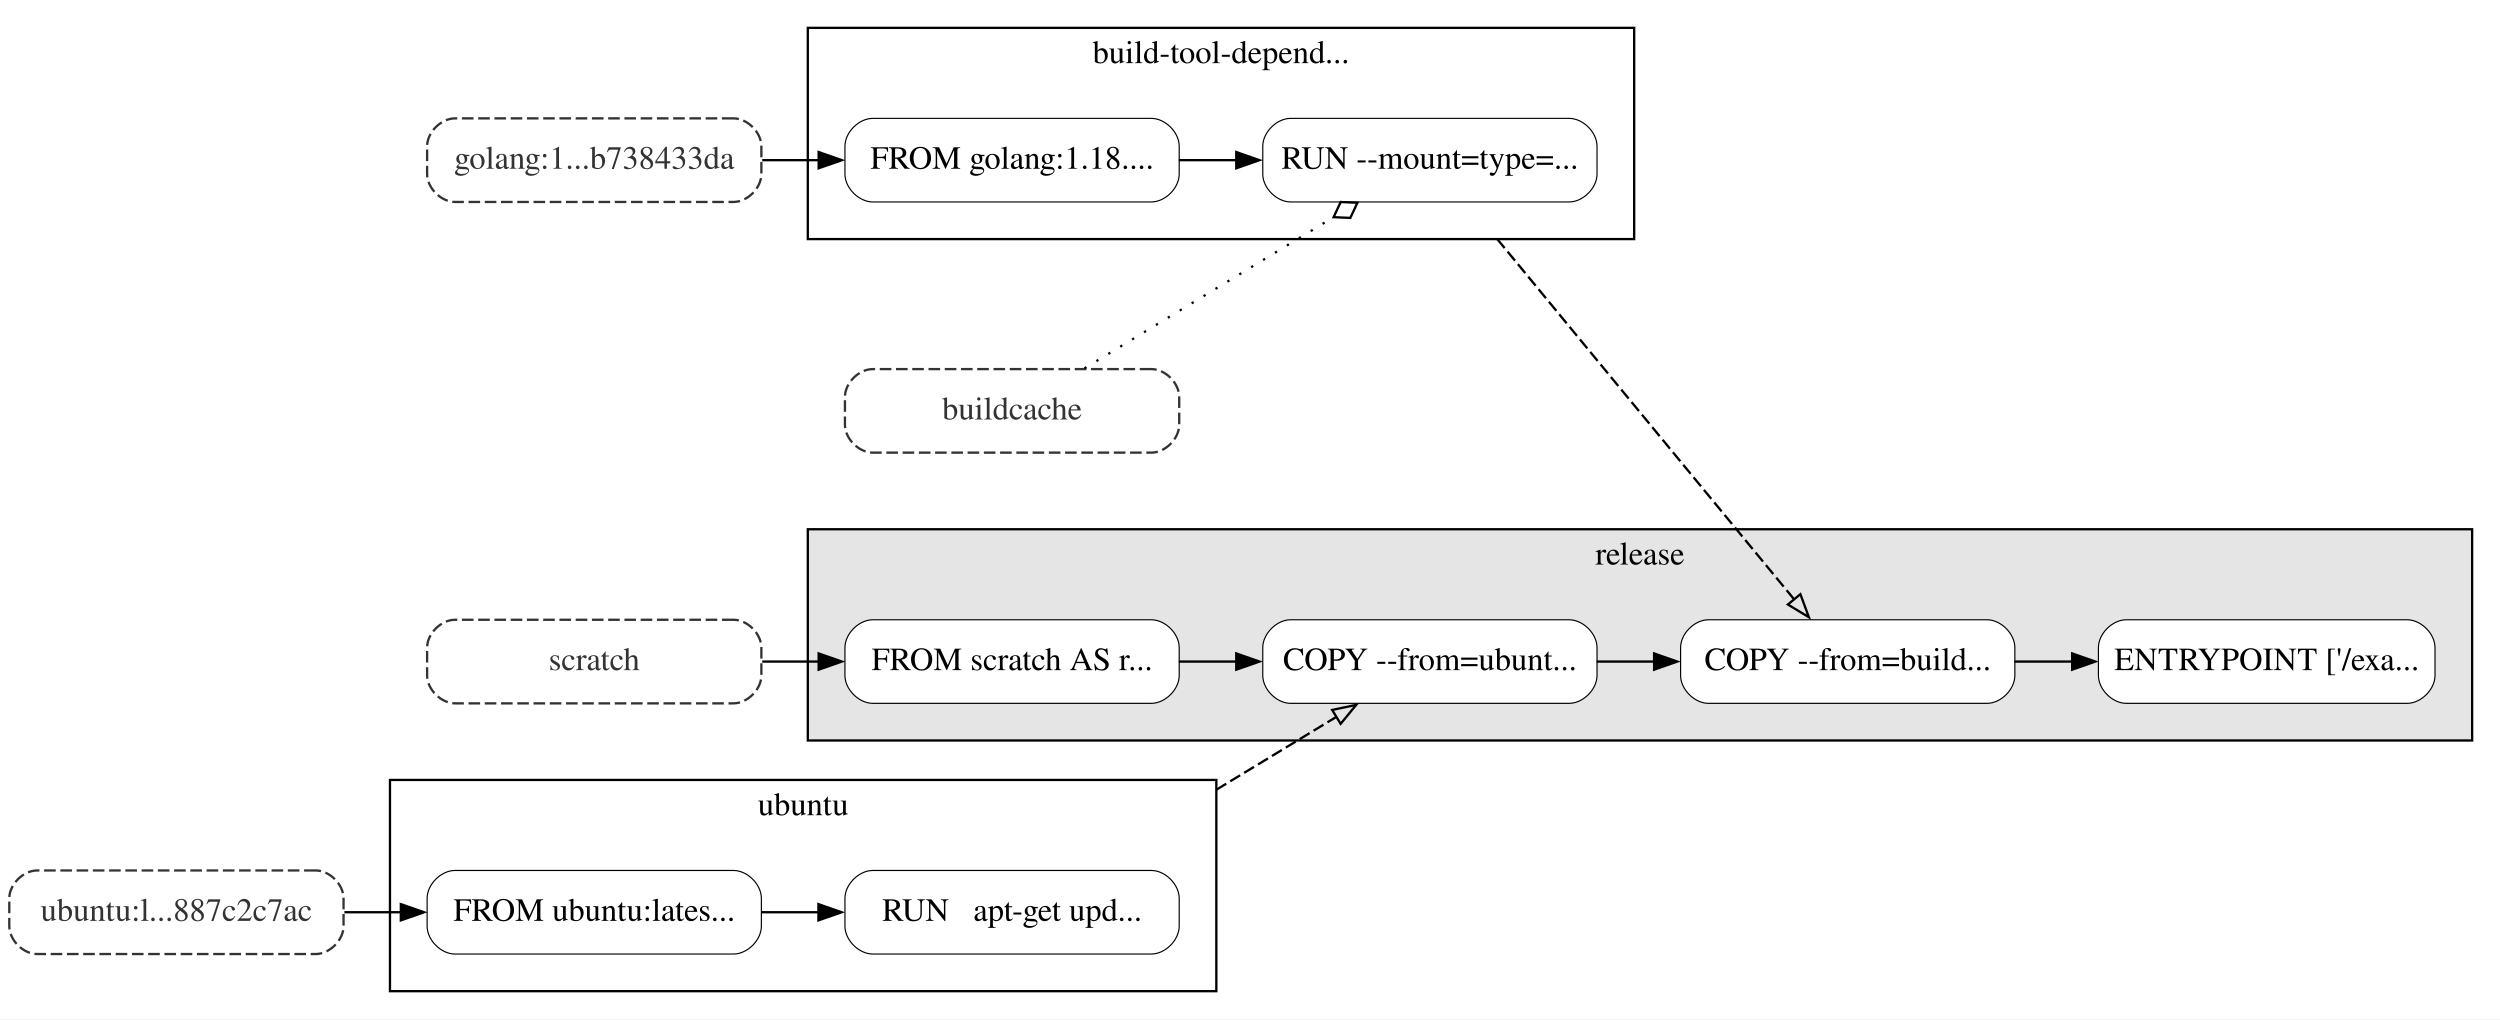
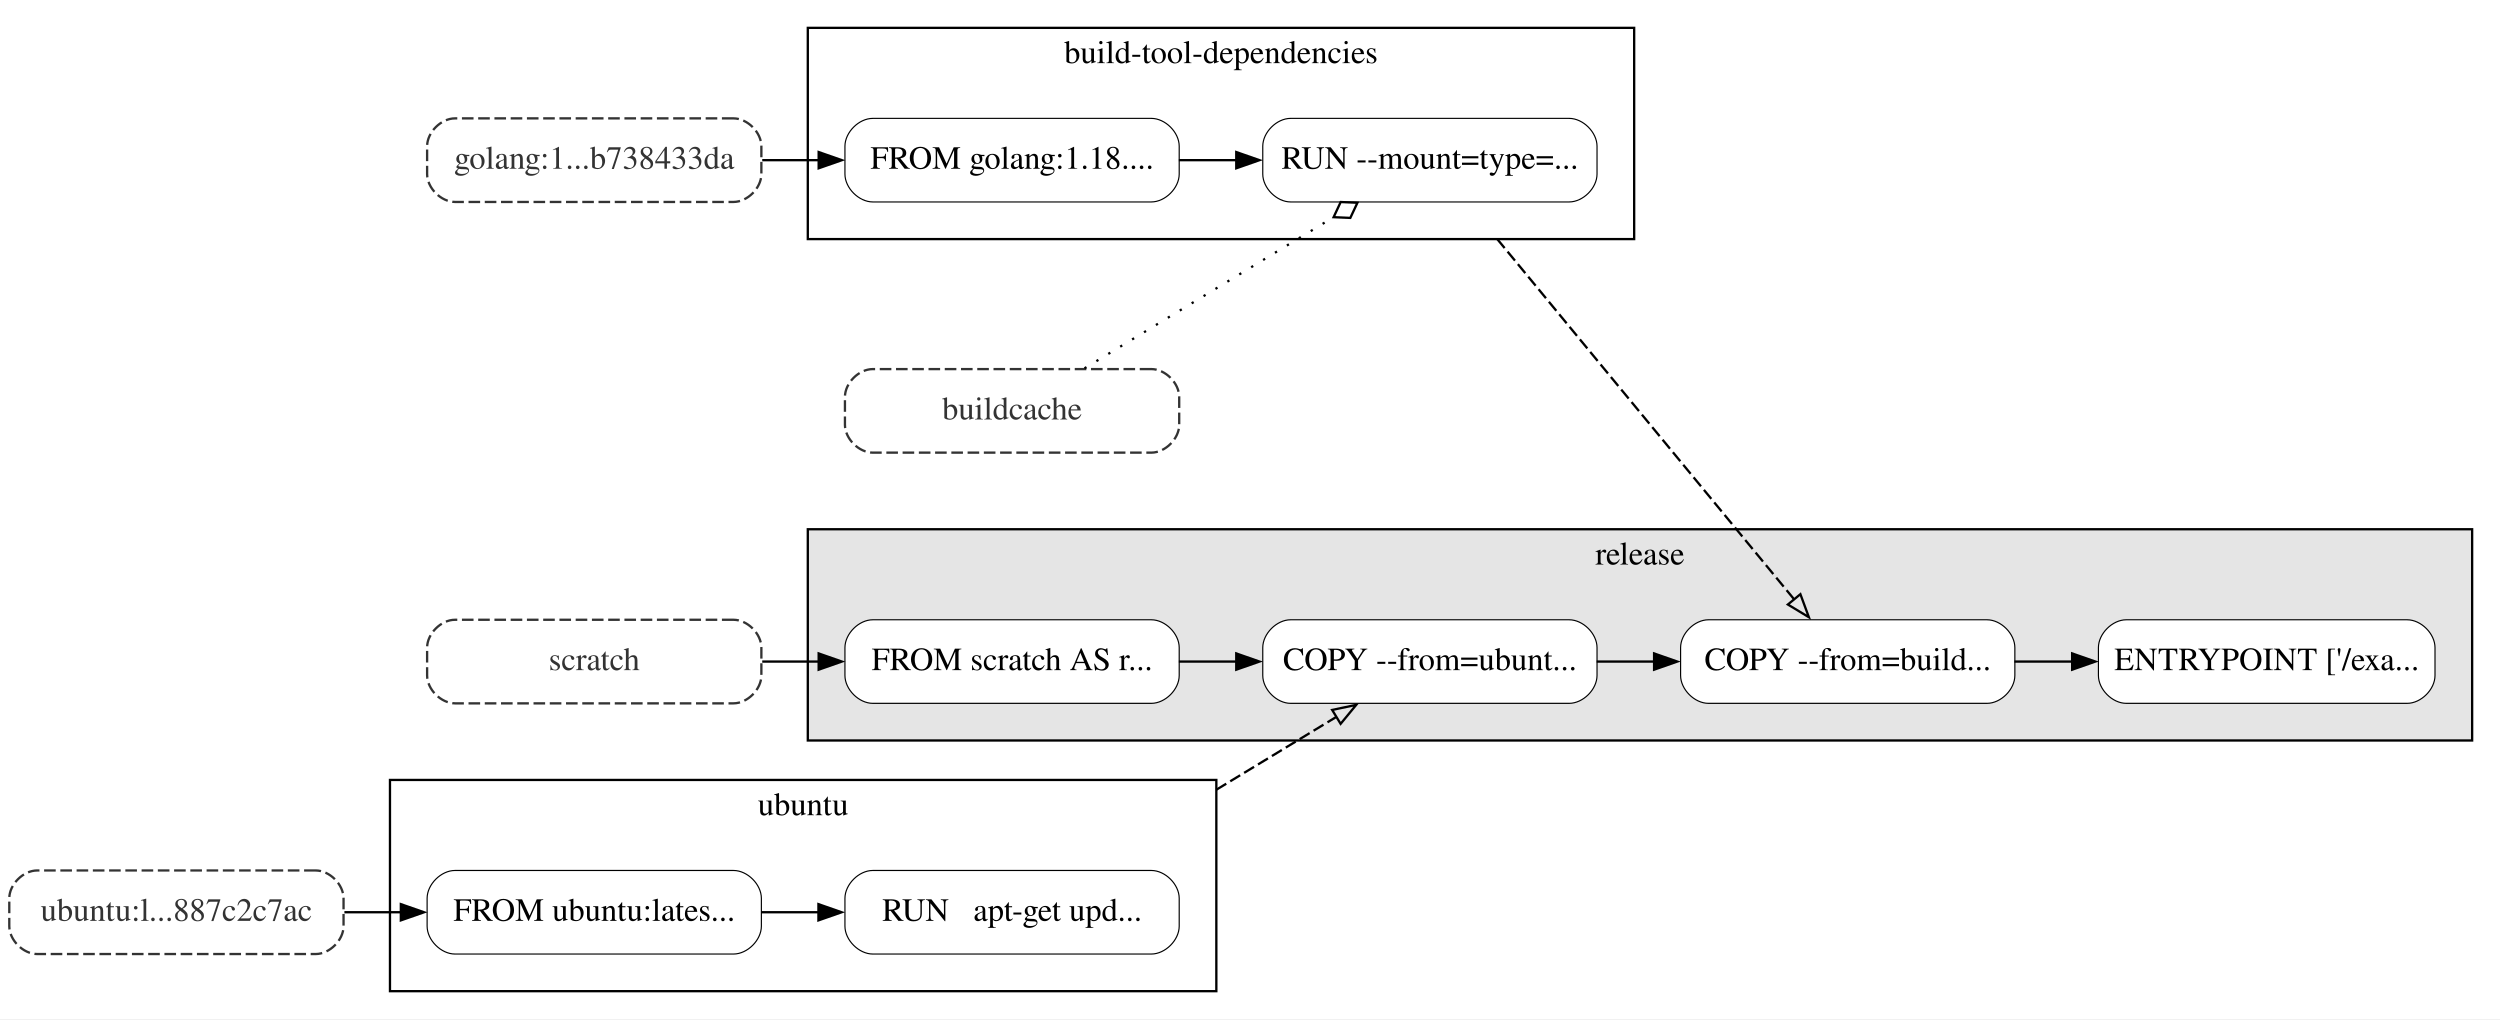
<svg xmlns="http://www.w3.org/2000/svg" width="1077pt" height="439pt" viewBox="0.00 0.00 1077.00 439.00">
  <g id="graph0" class="graph" transform="scale(1 1) rotate(0) translate(4 435)">
    <polygon fill="white" stroke="none" points="-4,4 -4,-435 1073,-435 1073,4 -4,4" />
    <g id="clust1" class="cluster">
      <polygon fill="none" stroke="black" points="164,-8 164,-99 520,-99 520,-8 164,-8" />
      <text text-anchor="middle" x="342" y="-83.8" font-family="Times,serif" font-size="14.00">ubuntu</text>
    </g>
    <g id="clust2" class="cluster">
      <polygon fill="none" stroke="black" points="344,-332 344,-423 700,-423 700,-332 344,-332" />
-       <text text-anchor="middle" x="522" y="-407.8" font-family="Times,serif" font-size="14.00">build-tool-depend...</text>
+       <text text-anchor="middle" x="522" y="-407.8" font-family="Times,serif" font-size="14.00">build-tool-dependencies</text>
    </g>
    <g id="clust3" class="cluster">
      <polygon fill="#e5e5e5" stroke="black" points="344,-116 344,-207 1061,-207 1061,-116 344,-116" />
      <text text-anchor="middle" x="702.5" y="-191.8" font-family="Times,serif" font-size="14.00">release</text>
    </g>
    <g id="node1" class="node">
      <path fill="white" stroke="black" stroke-width="0.5" d="M312,-60C312,-60 192,-60 192,-60 186,-60 180,-54 180,-48 180,-48 180,-36 180,-36 180,-30 186,-24 192,-24 192,-24 312,-24 312,-24 318,-24 324,-30 324,-36 324,-36 324,-48 324,-48 324,-54 318,-60 312,-60" />
      <text text-anchor="middle" x="252" y="-38.3" font-family="Times,serif" font-size="14.00">FROM ubuntu:lates...</text>
    </g>
    <g id="node2" class="node">
      <path fill="white" stroke="black" stroke-width="0.5" d="M492,-60C492,-60 372,-60 372,-60 366,-60 360,-54 360,-48 360,-48 360,-36 360,-36 360,-30 366,-24 372,-24 372,-24 492,-24 492,-24 498,-24 504,-30 504,-36 504,-36 504,-48 504,-48 504,-54 498,-60 492,-60" />
      <text text-anchor="middle" x="432" y="-38.3" font-family="Times,serif" font-size="14.00">RUN   apt-get upd...</text>
    </g>
    <g id="edge1" class="edge">
      <path fill="none" stroke="black" d="M323.86,-42C332.06,-42 340.47,-42 348.81,-42" />
      <polygon fill="black" stroke="black" points="348.58,-45.5 358.58,-42 348.58,-38.5 348.58,-45.5" />
    </g>
    <g id="node9" class="node">
      <path fill="white" stroke="black" stroke-width="0.5" d="M672,-168C672,-168 552,-168 552,-168 546,-168 540,-162 540,-156 540,-156 540,-144 540,-144 540,-138 546,-132 552,-132 552,-132 672,-132 672,-132 678,-132 684,-138 684,-144 684,-144 684,-156 684,-156 684,-162 678,-168 672,-168" />
      <text text-anchor="middle" x="612" y="-146.3" font-family="Times,serif" font-size="14.00">COPY --from=ubunt...</text>
    </g>
    <g id="edge10" class="edge">
      <path fill="none" stroke="black" stroke-dasharray="5,2" d="M520,-94.79C538.16,-105.8 556.43,-116.89 571.78,-126.21" />
      <polygon fill="none" stroke="black" points="569.9,-129.16 580.27,-131.35 573.54,-123.17 569.9,-129.16" />
    </g>
    <g id="node3" class="node">
      <path fill="none" stroke="#333333" stroke-dasharray="5,2" d="M132,-60C132,-60 12,-60 12,-60 6,-60 0,-54 0,-48 0,-48 0,-36 0,-36 0,-30 6,-24 12,-24 12,-24 132,-24 132,-24 138,-24 144,-30 144,-36 144,-36 144,-48 144,-48 144,-54 138,-60 132,-60" />
      <text text-anchor="middle" x="72" y="-38.3" font-family="Times,serif" font-size="14.00" fill="#333333">ubuntu:l...887c2c7ac</text>
    </g>
    <g id="edge2" class="edge">
      <path fill="none" stroke="black" d="M144.37,-42C152.39,-42 160.61,-42 168.76,-42" />
      <polygon fill="black" stroke="black" points="168.68,-45.5 178.68,-42 168.68,-38.5 168.68,-45.5" />
    </g>
    <g id="node4" class="node">
      <path fill="white" stroke="black" stroke-width="0.5" d="M492,-384C492,-384 372,-384 372,-384 366,-384 360,-378 360,-372 360,-372 360,-360 360,-360 360,-354 366,-348 372,-348 372,-348 492,-348 492,-348 498,-348 504,-354 504,-360 504,-360 504,-372 504,-372 504,-378 498,-384 492,-384" />
      <text text-anchor="middle" x="432" y="-362.3" font-family="Times,serif" font-size="14.00">FROM golang:1.18....</text>
    </g>
    <g id="node5" class="node">
      <path fill="white" stroke="black" stroke-width="0.5" d="M672,-384C672,-384 552,-384 552,-384 546,-384 540,-378 540,-372 540,-372 540,-360 540,-360 540,-354 546,-348 552,-348 552,-348 672,-348 672,-348 678,-348 684,-354 684,-360 684,-360 684,-372 684,-372 684,-378 678,-384 672,-384" />
      <text text-anchor="middle" x="612" y="-362.3" font-family="Times,serif" font-size="14.00">RUN --mount=type=...</text>
    </g>
    <g id="edge3" class="edge">
      <path fill="none" stroke="black" d="M503.86,-366C512.06,-366 520.47,-366 528.81,-366" />
      <polygon fill="black" stroke="black" points="528.58,-369.5 538.58,-366 528.58,-362.5 528.58,-369.5" />
    </g>
    <g id="node10" class="node">
      <path fill="white" stroke="black" stroke-width="0.5" d="M852,-168C852,-168 732,-168 732,-168 726,-168 720,-162 720,-156 720,-156 720,-144 720,-144 720,-138 726,-132 732,-132 732,-132 852,-132 852,-132 858,-132 864,-138 864,-144 864,-144 864,-156 864,-156 864,-162 858,-168 852,-168" />
      <text text-anchor="middle" x="792" y="-146.3" font-family="Times,serif" font-size="14.00">COPY --from=build...</text>
    </g>
    <g id="edge11" class="edge">
      <path fill="none" stroke="black" stroke-dasharray="5,2" d="M641.01,-332C676.42,-289.05 736.62,-215.99 768.94,-176.77" />
      <polygon fill="none" stroke="black" points="771.61,-179.03 775.27,-169.09 766.21,-174.58 771.61,-179.03" />
    </g>
    <g id="node6" class="node">
      <path fill="none" stroke="#333333" stroke-dasharray="5,2" d="M312,-384C312,-384 192,-384 192,-384 186,-384 180,-378 180,-372 180,-372 180,-360 180,-360 180,-354 186,-348 192,-348 192,-348 312,-348 312,-348 318,-348 324,-354 324,-360 324,-360 324,-372 324,-372 324,-378 318,-384 312,-384" />
      <text text-anchor="middle" x="252" y="-362.3" font-family="Times,serif" font-size="14.00" fill="#333333">golang:1...b738433da</text>
    </g>
    <g id="edge4" class="edge">
      <path fill="none" stroke="black" d="M324.37,-366C332.39,-366 340.61,-366 348.76,-366" />
      <polygon fill="black" stroke="black" points="348.68,-369.5 358.68,-366 348.68,-362.5 348.68,-369.5" />
    </g>
    <g id="node7" class="node">
      <path fill="none" stroke="#333333" stroke-dasharray="5,2" d="M492,-276C492,-276 372,-276 372,-276 366,-276 360,-270 360,-264 360,-264 360,-252 360,-252 360,-246 366,-240 372,-240 372,-240 492,-240 492,-240 498,-240 504,-246 504,-252 504,-252 504,-264 504,-264 504,-270 498,-276 492,-276" />
      <text text-anchor="middle" x="432" y="-254.3" font-family="Times,serif" font-size="14.00" fill="#333333">buildcache</text>
    </g>
    <g id="edge5" class="edge">
      <path fill="none" stroke="black" stroke-dasharray="1,5" d="M463.2,-276.32C492.74,-294.25 537.94,-321.67 570.57,-341.47" />
      <polygon fill="none" stroke="black" points="570.52,-341.44 577.72,-341.13 580.78,-347.66 573.57,-347.97 570.52,-341.44" />
    </g>
    <g id="node8" class="node">
      <path fill="white" stroke="black" stroke-width="0.5" d="M492,-168C492,-168 372,-168 372,-168 366,-168 360,-162 360,-156 360,-156 360,-144 360,-144 360,-138 366,-132 372,-132 372,-132 492,-132 492,-132 498,-132 504,-138 504,-144 504,-144 504,-156 504,-156 504,-162 498,-168 492,-168" />
      <text text-anchor="middle" x="432" y="-146.3" font-family="Times,serif" font-size="14.00">FROM scratch AS r...</text>
    </g>
    <g id="edge6" class="edge">
      <path fill="none" stroke="black" d="M503.86,-150C512.06,-150 520.47,-150 528.81,-150" />
      <polygon fill="black" stroke="black" points="528.58,-153.5 538.58,-150 528.58,-146.5 528.58,-153.5" />
    </g>
    <g id="edge7" class="edge">
      <path fill="none" stroke="black" d="M683.86,-150C692.06,-150 700.47,-150 708.81,-150" />
      <polygon fill="black" stroke="black" points="708.58,-153.5 718.58,-150 708.58,-146.5 708.58,-153.5" />
    </g>
    <g id="node11" class="node">
      <path fill="white" stroke="black" stroke-width="0.5" d="M1033,-168C1033,-168 912,-168 912,-168 906,-168 900,-162 900,-156 900,-156 900,-144 900,-144 900,-138 906,-132 912,-132 912,-132 1033,-132 1033,-132 1039,-132 1045,-138 1045,-144 1045,-144 1045,-156 1045,-156 1045,-162 1039,-168 1033,-168" />
      <text text-anchor="middle" x="972.5" y="-146.3" font-family="Times,serif" font-size="14.00">ENTRYPOINT ['/exa...</text>
    </g>
    <g id="edge8" class="edge">
      <path fill="none" stroke="black" d="M863.8,-150C872.04,-150 880.49,-150 888.86,-150" />
      <polygon fill="black" stroke="black" points="888.68,-153.5 898.68,-150 888.68,-146.5 888.68,-153.5" />
    </g>
    <g id="node12" class="node">
      <path fill="none" stroke="#333333" stroke-dasharray="5,2" d="M312,-168C312,-168 192,-168 192,-168 186,-168 180,-162 180,-156 180,-156 180,-144 180,-144 180,-138 186,-132 192,-132 192,-132 312,-132 312,-132 318,-132 324,-138 324,-144 324,-144 324,-156 324,-156 324,-162 318,-168 312,-168" />
      <text text-anchor="middle" x="252" y="-146.3" font-family="Times,serif" font-size="14.00" fill="#333333">scratch</text>
    </g>
    <g id="edge9" class="edge">
      <path fill="none" stroke="black" d="M324.37,-150C332.39,-150 340.61,-150 348.76,-150" />
      <polygon fill="black" stroke="black" points="348.68,-153.5 358.68,-150 348.68,-146.5 348.68,-153.5" />
    </g>
  </g>
</svg>
